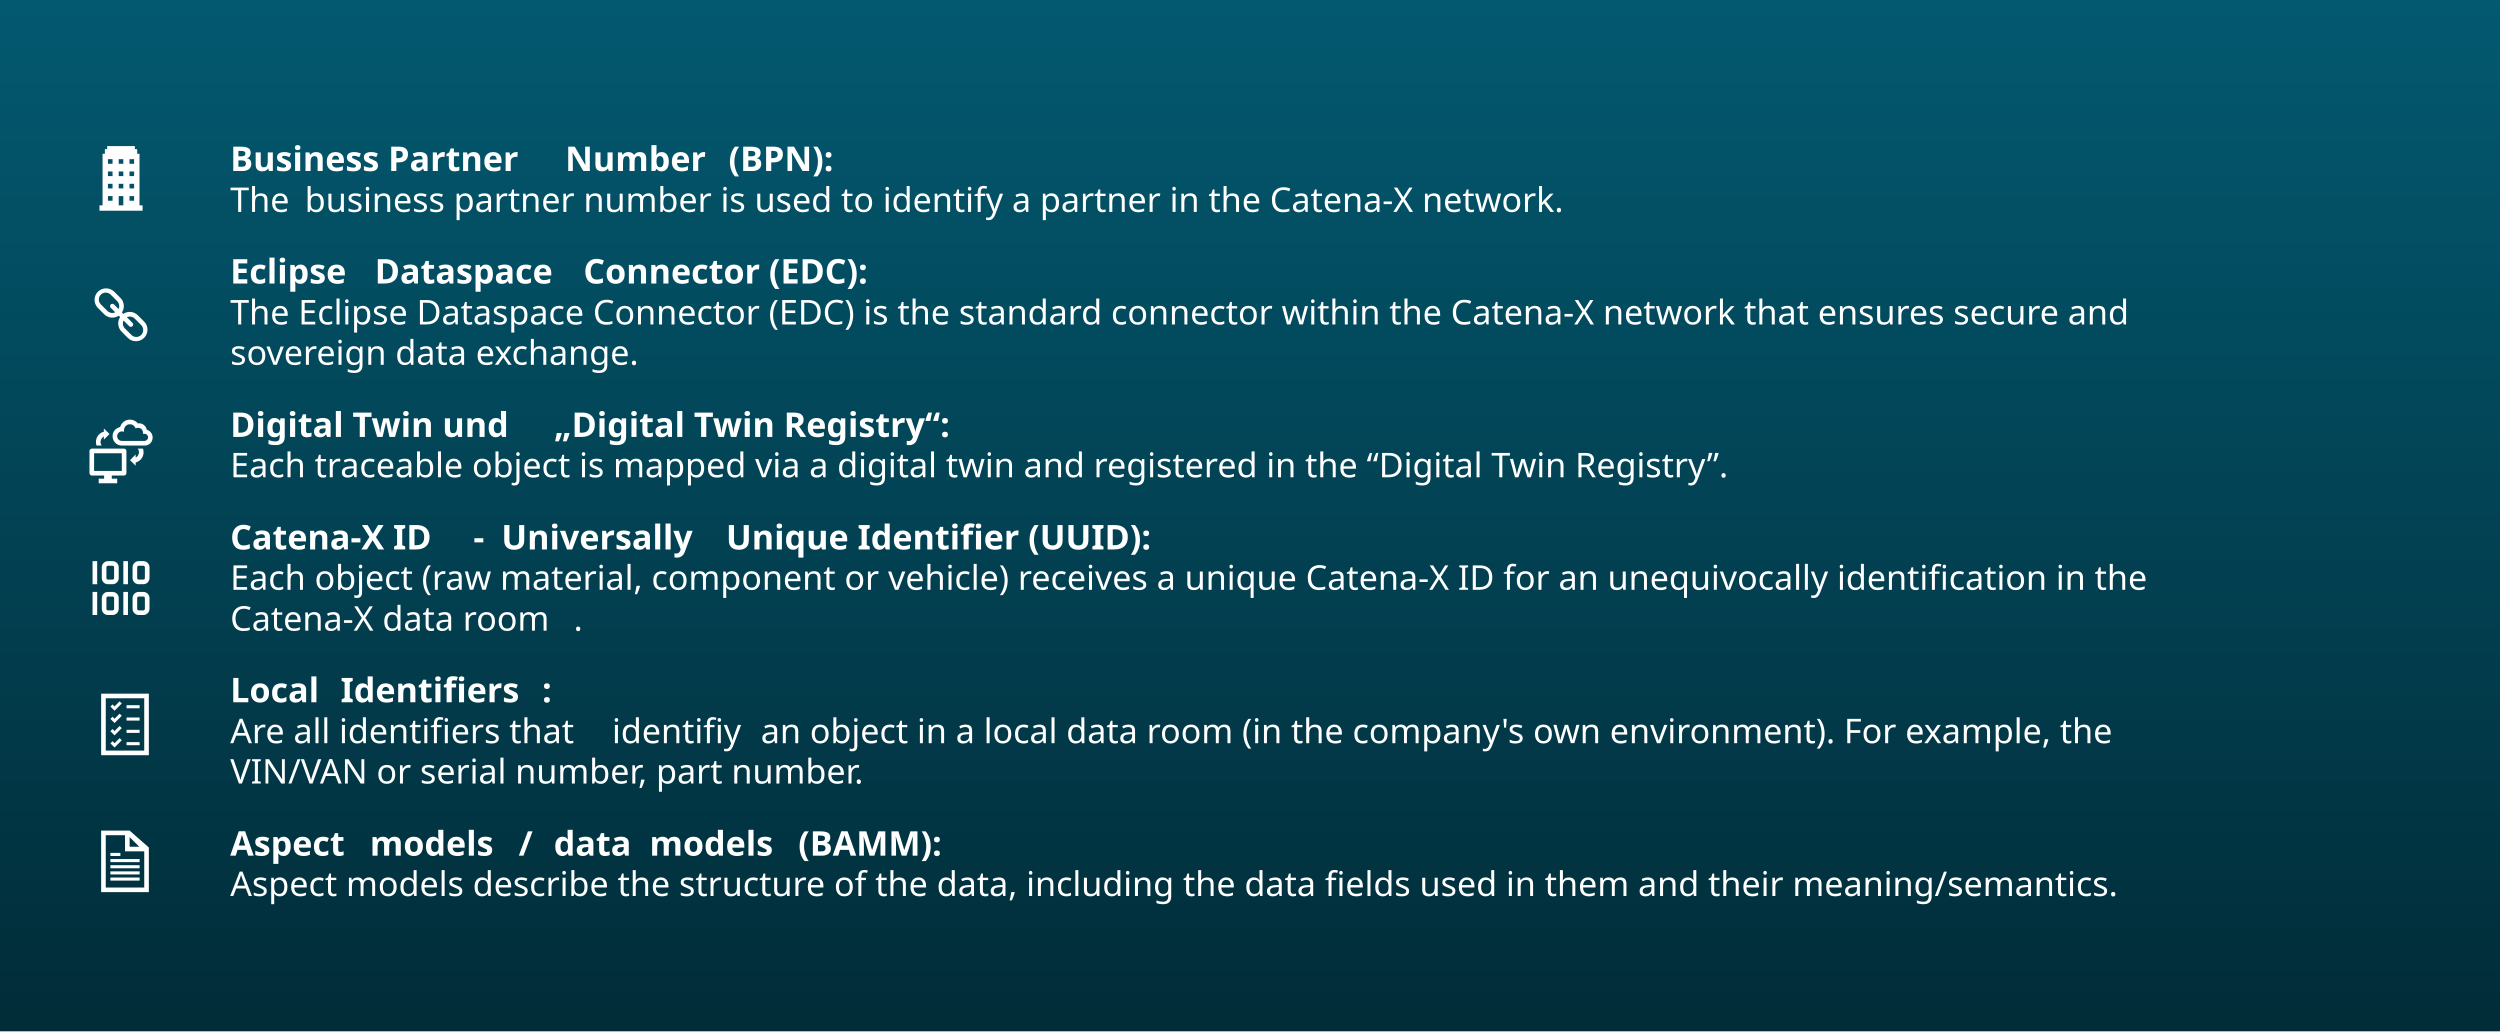
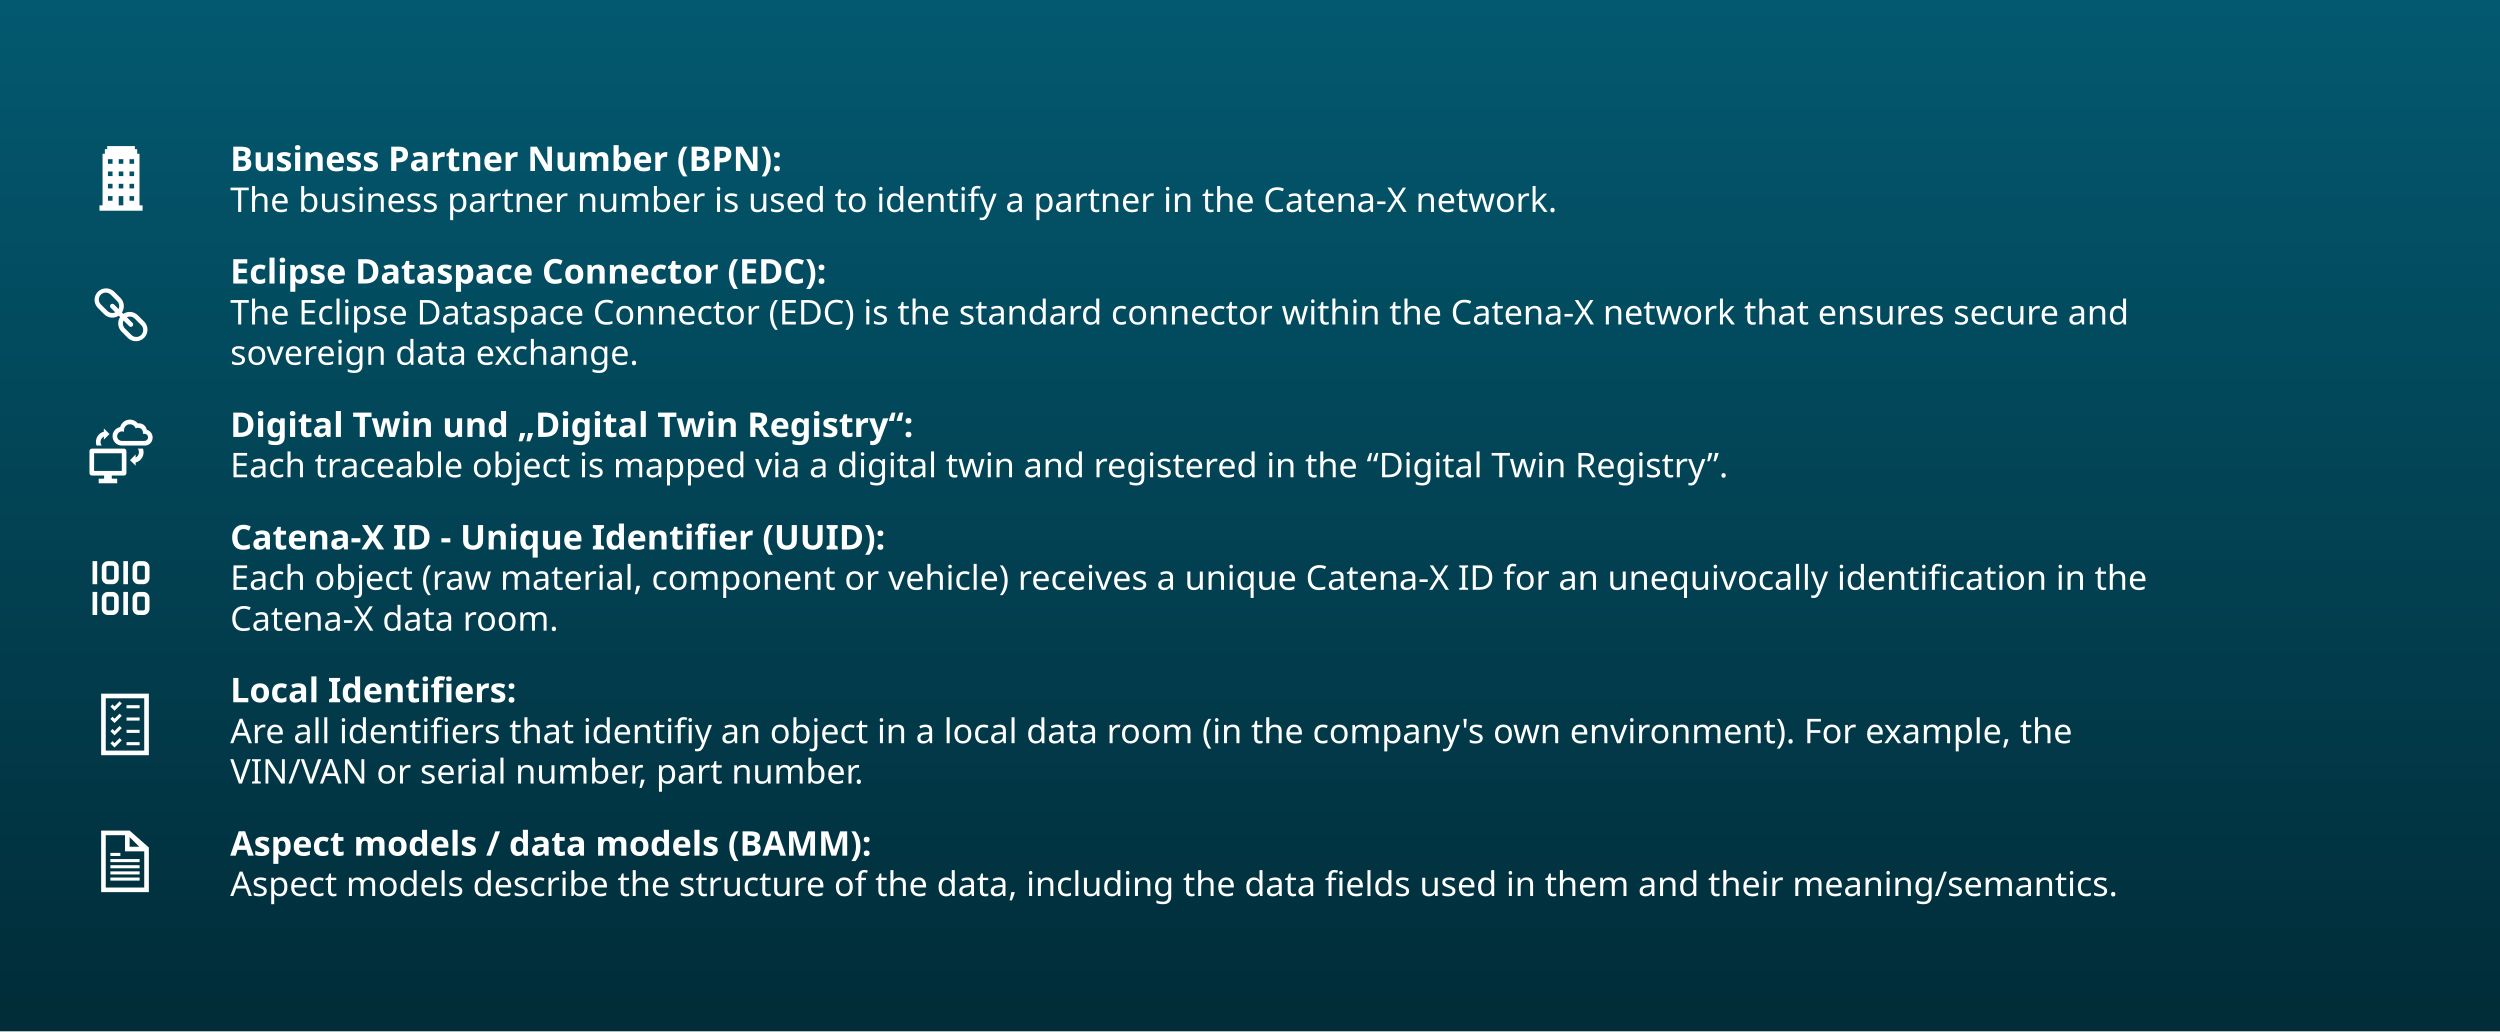
<svg xmlns="http://www.w3.org/2000/svg" xmlns:xlink="http://www.w3.org/1999/xlink" width="4400" height="1815" xml:space="preserve" overflow="hidden">
  <defs>
    <linearGradient id="back" x1="0" x2="0" y1="0" y2="1">
      <stop offset="0%" stop-color="#035970" />
      <stop offset="100%" stop-color="#012c38" />
    </linearGradient>
  </defs>
  <rect x="0" y="0" width="100%" height="100%" fill="url(#back)" />
  <g clip-path="url(#clip0)" transform="matrix(1 0 0 1 0 -444)">
    <g clip-path="url(#clip1)" transform="matrix(0.000360892 0 0 0.000360892 0 448)">
      <g clip-path="url(#clip3)" transform="matrix(1.3116 0 0 1 0 -0.0505593)">
        <use width="100%" height="100%" xlink:href="#img2" opacity="1" transform="scale(2112.61 2112.61)" />
      </g>
    </g>
-     <text fill="#FFFFFF" fill-opacity="1" font-family="Verdana,Verdana_MSFontService,sans-serif" font-style="normal" font-variant="normal" font-weight="700" font-stretch="normal" font-size="60" text-anchor="start" direction="ltr" writing-mode="lr-tb" unicode-bidi="normal" text-decoration="none" transform="matrix(1 0 0 1 405.148 745)">Business Partner </text>
-     <text fill="#FFFFFF" fill-opacity="1" font-family="Verdana,Verdana_MSFontService,sans-serif" font-style="normal" font-variant="normal" font-weight="700" font-stretch="normal" font-size="60" text-anchor="start" direction="ltr" writing-mode="lr-tb" unicode-bidi="normal" text-decoration="none" transform="matrix(1 0 0 1 994.679 745)">Number</text>
-     <text fill="#FFFFFF" fill-opacity="1" font-family="Verdana,Verdana_MSFontService,sans-serif" font-style="normal" font-variant="normal" font-weight="700" font-stretch="normal" font-size="60" text-anchor="start" direction="ltr" writing-mode="lr-tb" unicode-bidi="normal" text-decoration="none" transform="matrix(1 0 0 1 1282.28 745)">(BPN): </text>
-     <text fill="#FFFFFF" fill-opacity="1" font-family="Verdana,Verdana_MSFontService,sans-serif" font-style="normal" font-variant="normal" font-weight="400" font-stretch="normal" font-size="60" text-anchor="start" direction="ltr" writing-mode="lr-tb" unicode-bidi="normal" text-decoration="none" transform="matrix(1 0 0 1 405.148 817)">The </text>
-     <text fill="#FFFFFF" fill-opacity="1" font-family="Verdana,Verdana_MSFontService,sans-serif" font-style="normal" font-variant="normal" font-weight="400" font-stretch="normal" font-size="60" text-anchor="start" direction="ltr" writing-mode="lr-tb" unicode-bidi="normal" text-decoration="none" transform="matrix(1 0 0 1 536.346 817)">business partner number is used to identify a partner in the Catena-X network.</text>
-     <text fill="#FFFFFF" fill-opacity="1" font-family="Verdana,Verdana_MSFontService,sans-serif" font-style="normal" font-variant="normal" font-weight="700" font-stretch="normal" font-size="60" text-anchor="start" direction="ltr" writing-mode="lr-tb" unicode-bidi="normal" text-decoration="none" transform="matrix(1 0 0 1 405.148 943)">Eclipse</text>
-     <text fill="#FFFFFF" fill-opacity="1" font-family="Verdana,Verdana_MSFontService,sans-serif" font-style="normal" font-variant="normal" font-weight="700" font-stretch="normal" font-size="60" text-anchor="start" direction="ltr" writing-mode="lr-tb" unicode-bidi="normal" text-decoration="none" transform="matrix(1 0 0 1 659.523 943)">Dataspace</text>
-     <text fill="#FFFFFF" fill-opacity="1" font-family="Verdana,Verdana_MSFontService,sans-serif" font-style="normal" font-variant="normal" font-weight="700" font-stretch="normal" font-size="60" text-anchor="start" direction="ltr" writing-mode="lr-tb" unicode-bidi="normal" text-decoration="none" transform="matrix(1 0 0 1 1026.76 943)">Connector (EDC): </text>
-     <text fill="#FFFFFF" fill-opacity="1" font-family="Verdana,Verdana_MSFontService,sans-serif" font-style="normal" font-variant="normal" font-weight="400" font-stretch="normal" font-size="60" text-anchor="start" direction="ltr" writing-mode="lr-tb" unicode-bidi="normal" text-decoration="none" transform="matrix(1 0 0 1 405.148 1015)">The Eclipse Dataspace Connector (EDC) is the standard connector within the Catena-X network that ensures secure and </text>
-     <text fill="#FFFFFF" fill-opacity="1" font-family="Verdana,Verdana_MSFontService,sans-serif" font-style="normal" font-variant="normal" font-weight="400" font-stretch="normal" font-size="60" text-anchor="start" direction="ltr" writing-mode="lr-tb" unicode-bidi="normal" text-decoration="none" transform="matrix(1 0 0 1 405.148 1086)">sovereign data exchange.</text>
-     <text fill="#FFFFFF" fill-opacity="1" font-family="Verdana,Verdana_MSFontService,sans-serif" font-style="normal" font-variant="normal" font-weight="700" font-stretch="normal" font-size="60" text-anchor="start" direction="ltr" writing-mode="lr-tb" unicode-bidi="normal" text-decoration="none" transform="matrix(1 0 0 1 405.148 1213)">Digital Twin und </text>
-     <text fill="#FFFFFF" fill-opacity="1" font-family="Verdana,Verdana_MSFontService,sans-serif" font-style="normal" font-variant="normal" font-weight="700" font-stretch="normal" font-size="60" text-anchor="start" direction="ltr" writing-mode="lr-tb" unicode-bidi="normal" text-decoration="none" transform="matrix(1 0 0 1 975.2 1213)">„Digital Twin Registry“: </text>
-     <text fill="#FFFFFF" fill-opacity="1" font-family="Verdana,Verdana_MSFontService,sans-serif" font-style="normal" font-variant="normal" font-weight="400" font-stretch="normal" font-size="60" text-anchor="start" direction="ltr" writing-mode="lr-tb" unicode-bidi="normal" text-decoration="none" transform="matrix(1 0 0 1 405.148 1284)">Each traceable object is mapped via a digital twin and registered in the “Digital Twin Registry”.</text>
-     <text fill="#FFFFFF" fill-opacity="1" font-family="Verdana,Verdana_MSFontService,sans-serif" font-style="normal" font-variant="normal" font-weight="700" font-stretch="normal" font-size="60" text-anchor="start" direction="ltr" writing-mode="lr-tb" unicode-bidi="normal" text-decoration="none" transform="matrix(1 0 0 1 405.148 1411)">Catena-X ID </text>
-     <text fill="#FFFFFF" fill-opacity="1" font-family="Verdana,Verdana_MSFontService,sans-serif" font-style="normal" font-variant="normal" font-weight="700" font-stretch="normal" font-size="60" text-anchor="start" direction="ltr" writing-mode="lr-tb" unicode-bidi="normal" text-decoration="none" transform="matrix(1 0 0 1 833.117 1411)">-</text>
-     <text fill="#FFFFFF" fill-opacity="1" font-family="Verdana,Verdana_MSFontService,sans-serif" font-style="normal" font-variant="normal" font-weight="700" font-stretch="normal" font-size="60" text-anchor="start" direction="ltr" writing-mode="lr-tb" unicode-bidi="normal" text-decoration="none" transform="matrix(1 0 0 1 882.387 1411)">Universally</text>
-     <text fill="#FFFFFF" fill-opacity="1" font-family="Verdana,Verdana_MSFontService,sans-serif" font-style="normal" font-variant="normal" font-weight="700" font-stretch="normal" font-size="60" text-anchor="start" direction="ltr" writing-mode="lr-tb" unicode-bidi="normal" text-decoration="none" transform="matrix(1 0 0 1 1277.7 1411)">Unique Identifier (UUID):</text>
-     <text fill="#FFFFFF" fill-opacity="1" font-family="Verdana,Verdana_MSFontService,sans-serif" font-style="normal" font-variant="normal" font-weight="400" font-stretch="normal" font-size="60" text-anchor="start" direction="ltr" writing-mode="lr-tb" unicode-bidi="normal" text-decoration="none" transform="matrix(1 0 0 1 405.148 1482)">Each object (raw material, component or vehicle) receives a unique Catena-X ID for an unequivocally identification in the </text>
-     <text fill="#FFFFFF" fill-opacity="1" font-family="Verdana,Verdana_MSFontService,sans-serif" font-style="normal" font-variant="normal" font-weight="400" font-stretch="normal" font-size="60" text-anchor="start" direction="ltr" writing-mode="lr-tb" unicode-bidi="normal" text-decoration="none" transform="matrix(1 0 0 1 405.148 1554)">Catena-X data room</text>
-     <text fill="#FFFFFF" fill-opacity="1" font-family="Verdana,Verdana_MSFontService,sans-serif" font-style="normal" font-variant="normal" font-weight="400" font-stretch="normal" font-size="60" text-anchor="start" direction="ltr" writing-mode="lr-tb" unicode-bidi="normal" text-decoration="none" transform="matrix(1 0 0 1 1009.53 1554)">.</text>
-     <text fill="#FFFFFF" fill-opacity="1" font-family="Verdana,Verdana_MSFontService,sans-serif" font-style="normal" font-variant="normal" font-weight="700" font-stretch="normal" font-size="60" text-anchor="start" direction="ltr" writing-mode="lr-tb" unicode-bidi="normal" text-decoration="none" transform="matrix(1 0 0 1 405.148 1680)">Local</text>
-     <text fill="#FFFFFF" fill-opacity="1" font-family="Verdana,Verdana_MSFontService,sans-serif" font-style="normal" font-variant="normal" font-weight="700" font-stretch="normal" font-size="60" text-anchor="start" direction="ltr" writing-mode="lr-tb" unicode-bidi="normal" text-decoration="none" transform="matrix(1 0 0 1 599.367 1680)">Identifiers</text>
-     <text fill="#FFFFFF" fill-opacity="1" font-family="Verdana,Verdana_MSFontService,sans-serif" font-style="normal" font-variant="normal" font-weight="700" font-stretch="normal" font-size="60" text-anchor="start" direction="ltr" writing-mode="lr-tb" unicode-bidi="normal" text-decoration="none" transform="matrix(1 0 0 1 954.002 1680)">:</text>
-     <text fill="#FFFFFF" fill-opacity="1" font-family="Verdana,Verdana_MSFontService,sans-serif" font-style="normal" font-variant="normal" font-weight="400" font-stretch="normal" font-size="60" text-anchor="start" direction="ltr" writing-mode="lr-tb" unicode-bidi="normal" text-decoration="none" transform="matrix(1 0 0 1 405.148 1752)">Are all identifiers that </text>
-     <text fill="#FFFFFF" fill-opacity="1" font-family="Verdana,Verdana_MSFontService,sans-serif" font-style="normal" font-variant="normal" font-weight="400" font-stretch="normal" font-size="60" text-anchor="start" direction="ltr" writing-mode="lr-tb" unicode-bidi="normal" text-decoration="none" transform="matrix(1 0 0 1 1077.18 1752)">identifiy</text>
-     <text fill="#FFFFFF" fill-opacity="1" font-family="Verdana,Verdana_MSFontService,sans-serif" font-style="normal" font-variant="normal" font-weight="400" font-stretch="normal" font-size="60" text-anchor="start" direction="ltr" writing-mode="lr-tb" unicode-bidi="normal" text-decoration="none" transform="matrix(1 0 0 1 1339 1752)">an object in a local data room (in the company's own environment). For example, the </text>
-     <text fill="#FFFFFF" fill-opacity="1" font-family="Verdana,Verdana_MSFontService,sans-serif" font-style="normal" font-variant="normal" font-weight="400" font-stretch="normal" font-size="60" text-anchor="start" direction="ltr" writing-mode="lr-tb" unicode-bidi="normal" text-decoration="none" transform="matrix(1 0 0 1 405.148 1823)">VIN/VAN or serial number, part number.</text>
-     <text fill="#FFFFFF" fill-opacity="1" font-family="Verdana,Verdana_MSFontService,sans-serif" font-style="normal" font-variant="normal" font-weight="700" font-stretch="normal" font-size="60" text-anchor="start" direction="ltr" writing-mode="lr-tb" unicode-bidi="normal" text-decoration="none" transform="matrix(1 0 0 1 405.148 1950)">Aspect</text>
-     <text fill="#FFFFFF" fill-opacity="1" font-family="Verdana,Verdana_MSFontService,sans-serif" font-style="normal" font-variant="normal" font-weight="700" font-stretch="normal" font-size="60" text-anchor="start" direction="ltr" writing-mode="lr-tb" unicode-bidi="normal" text-decoration="none" transform="matrix(1 0 0 1 650.929 1950)">models</text>
-     <text fill="#FFFFFF" fill-opacity="1" font-family="Verdana,Verdana_MSFontService,sans-serif" font-style="normal" font-variant="normal" font-weight="700" font-stretch="normal" font-size="60" text-anchor="start" direction="ltr" writing-mode="lr-tb" unicode-bidi="normal" text-decoration="none" transform="matrix(1 0 0 1 912.752 1950)">/ </text>
-     <text fill="#FFFFFF" fill-opacity="1" font-family="Verdana,Verdana_MSFontService,sans-serif" font-style="normal" font-variant="normal" font-weight="700" font-stretch="normal" font-size="60" text-anchor="start" direction="ltr" writing-mode="lr-tb" unicode-bidi="normal" text-decoration="none" transform="matrix(1 0 0 1 974.627 1950)">data</text>
-     <text fill="#FFFFFF" fill-opacity="1" font-family="Verdana,Verdana_MSFontService,sans-serif" font-style="normal" font-variant="normal" font-weight="700" font-stretch="normal" font-size="60" text-anchor="start" direction="ltr" writing-mode="lr-tb" unicode-bidi="normal" text-decoration="none" transform="matrix(1 0 0 1 1143.06 1950)">models</text>
-     <text fill="#FFFFFF" fill-opacity="1" font-family="Verdana,Verdana_MSFontService,sans-serif" font-style="normal" font-variant="normal" font-weight="700" font-stretch="normal" font-size="60" text-anchor="start" direction="ltr" writing-mode="lr-tb" unicode-bidi="normal" text-decoration="none" transform="matrix(1 0 0 1 1404.89 1950)">(BAMM):</text>
-     <text fill="#FFFFFF" fill-opacity="1" font-family="Verdana,Verdana_MSFontService,sans-serif" font-style="normal" font-variant="normal" font-weight="400" font-stretch="normal" font-size="60" text-anchor="start" direction="ltr" writing-mode="lr-tb" unicode-bidi="normal" text-decoration="none" transform="matrix(1 0 0 1 405.148 2021)">Aspect models describe the structure of the data, including the data fields used in them and their meaning/semantics.</text>
+     <text fill="#FFFFFF" font-family="Verdana,Verdana_MSFontService,sans-serif" font-weight="700" font-size="60" transform="matrix(1 0 0 1 405.148 745)">Business Partner Number (BPN):</text>
+     <text fill="#FFFFFF" font-family="Verdana,Verdana_MSFontService,sans-serif" font-weight="400" font-size="60" transform="matrix(1 0 0 1 405.148 817)">The business partner number is used to identify a partner in the Catena-X network.</text>
+     <text fill="#FFFFFF" font-family="Verdana,Verdana_MSFontService,sans-serif" font-weight="700" font-size="60" transform="matrix(1 0 0 1 405.148 943)">Eclipse Dataspace Connector (EDC): </text>
+     <text fill="#FFFFFF" font-family="Verdana,Verdana_MSFontService,sans-serif" font-weight="400" font-size="60" transform="matrix(1 0 0 1 405.148 1015)">The Eclipse Dataspace Connector (EDC) is the standard connector within the Catena-X network that ensures secure and </text>
+     <text fill="#FFFFFF" font-family="Verdana,Verdana_MSFontService,sans-serif" font-weight="400" font-size="60" transform="matrix(1 0 0 1 405.148 1086)">sovereign data exchange.</text>
+     <text fill="#FFFFFF" font-family="Verdana,Verdana_MSFontService,sans-serif" font-weight="700" font-size="60" transform="matrix(1 0 0 1 405.148 1213)">Digital Twin und „Digital Twin Registry“: </text>
+     <text fill="#FFFFFF" font-family="Verdana,Verdana_MSFontService,sans-serif" font-weight="400" font-size="60" transform="matrix(1 0 0 1 405.148 1284)">Each traceable object is mapped via a digital twin and registered in the “Digital Twin Registry”.</text>
+     <text fill="#FFFFFF" font-family="Verdana,Verdana_MSFontService,sans-serif" font-weight="700" font-size="60" transform="matrix(1 0 0 1 405.148 1411)">Catena-X ID - Unique Identifier (UUID):</text>
+     <text fill="#FFFFFF" font-family="Verdana,Verdana_MSFontService,sans-serif" font-weight="400" font-size="60" transform="matrix(1 0 0 1 405.148 1482)">Each object (raw material, component or vehicle) receives a unique Catena-X ID for an unequivocally identification in the </text>
+     <text fill="#FFFFFF" font-family="Verdana,Verdana_MSFontService,sans-serif" font-weight="400" font-size="60" transform="matrix(1 0 0 1 405.148 1554)">Catena-X data room.</text>
+     <text fill="#FFFFFF" font-family="Verdana,Verdana_MSFontService,sans-serif" font-weight="700" font-size="60" transform="matrix(1 0 0 1 405.148 1680)">Local Identifiers:</text>
+     <text fill="#FFFFFF" font-family="Verdana,Verdana_MSFontService,sans-serif" font-weight="400" font-size="60" transform="matrix(1 0 0 1 405.148 1752)">Are all identifiers that identifiy an object in a local data room (in the company's own environment). For example, the </text>
+     <text fill="#FFFFFF" font-family="Verdana,Verdana_MSFontService,sans-serif" font-weight="400" font-size="60" transform="matrix(1 0 0 1 405.148 1823)">VIN/VAN or serial number, part number.</text>
+     <text fill="#FFFFFF" font-family="Verdana,Verdana_MSFontService,sans-serif" font-weight="700" font-size="60" transform="matrix(1 0 0 1 405.148 1950)">Aspect models / data models (BAMM):</text>
+     <text fill="#FFFFFF" font-family="Verdana,Verdana_MSFontService,sans-serif" font-weight="400" font-size="60" transform="matrix(1 0 0 1 405.148 2021)">Aspect models describe the structure of the data, including the data fields used in them and their meaning/semantics.</text>
    <g clip-path="url(#clip4)">
      <g clip-path="url(#clip5)">
        <g clip-path="url(#clip6)">
-           <path d="M236.021 732.271 227.896 732.271 227.896 724.146 236.021 724.146 236.021 732.271ZM236.021 753.938 227.896 753.938 227.896 745.812 236.021 745.812 236.021 753.938ZM236.021 775.604 227.896 775.604 227.896 767.479 236.021 767.479 236.021 775.604ZM236.021 797.271 227.896 797.271 227.896 789.146 236.021 789.146 236.021 797.271ZM217.063 732.271 208.938 732.271 208.938 724.146 217.063 724.146 217.063 732.271ZM217.063 753.938 208.938 753.938 208.938 745.812 217.063 745.812 217.063 753.938ZM217.063 775.604 208.938 775.604 208.938 767.479 217.063 767.479 217.063 775.604ZM217.063 805.396 208.938 805.396 208.938 789.146 217.063 789.146 217.063 805.396ZM198.104 732.271 189.979 732.271 189.979 724.146 198.104 724.146 198.104 732.271ZM198.104 753.938 189.979 753.938 189.979 745.812 198.104 745.812 198.104 753.938ZM198.104 775.604 189.979 775.604 189.979 767.479 198.104 767.479 198.104 775.604ZM198.104 797.271 189.979 797.271 189.979 789.146 198.104 789.146 198.104 797.271ZM245.5 805.396 245.5 714.667 241.438 714.667 241.438 706.542 237.375 706.542 237.375 701.125 188.625 701.125 188.625 706.542 184.563 706.542 184.563 714.667 180.5 714.667 180.5 805.396 175.083 805.396 175.083 814.875 250.917 814.875 250.917 805.396 245.5 805.396Z" fill="#FFFFFF" fill-rule="nonzero" fill-opacity="1" />
+           <path d="M236.021 732.271 227.896 732.271 227.896 724.146 236.021 724.146 236.021 732.271ZM236.021 753.938 227.896 753.938 227.896 745.812 236.021 745.812 236.021 753.938ZM236.021 775.604 227.896 775.604 227.896 767.479 236.021 767.479 236.021 775.604ZM236.021 797.271 227.896 797.271 227.896 789.146 236.021 789.146 236.021 797.271ZM217.063 732.271 208.938 732.271 208.938 724.146 217.063 724.146 217.063 732.271ZM217.063 753.938 208.938 753.938 208.938 745.812 217.063 745.812 217.063 753.938ZM217.063 775.604 208.938 775.604 208.938 767.479 217.063 767.479 217.063 775.604ZM217.063 805.396 208.938 805.396 208.938 789.146 217.063 789.146 217.063 805.396ZM198.104 732.271 189.979 732.271 189.979 724.146 198.104 724.146 198.104 732.271ZM198.104 753.938 189.979 753.938 189.979 745.812 198.104 745.812 198.104 753.938ZM198.104 775.604 189.979 775.604 189.979 767.479 198.104 767.479 198.104 775.604ZM198.104 797.271 189.979 797.271 189.979 789.146 198.104 789.146 198.104 797.271ZM245.5 805.396 245.5 714.667 241.438 714.667 241.438 706.542 237.375 706.542 237.375 701.125 188.625 701.125 188.625 706.542 184.563 706.542 184.563 714.667 180.5 714.667 180.5 805.396 175.083 805.396 175.083 814.875 250.917 814.875 250.917 805.396 245.5 805.396Z" fill="#FFFFFF" />
        </g>
      </g>
    </g>
    <g clip-path="url(#clip7)">
      <g clip-path="url(#clip8)">
        <g clip-path="url(#clip9)">
-           <path d="M248.479 1033.48C243.74 1038.22 236.021 1038.22 231.281 1033.48L219.771 1021.97C216.115 1018.31 215.167 1012.76 217.469 1008.16L227.49 1018.18C229.115 1019.67 231.552 1019.67 233.177 1018.04 234.667 1016.55 234.802 1013.98 233.313 1012.35L223.292 1002.33C227.896 1000.17 233.448 1001.11 237.104 1004.77L248.615 1016.28C253.219 1021.02 253.219 1028.6 248.479 1033.48ZM189.031 991.229 177.521 979.719C172.781 974.979 172.781 967.26 177.521 962.521 182.261 957.781 189.979 957.781 194.719 962.521L206.229 974.031C209.886 977.687 210.833 983.24 208.667 987.844L200.542 979.719C198.917 978.229 196.479 978.229 194.854 979.854 193.365 981.344 193.229 983.917 194.719 985.542L202.844 993.667C198.24 995.833 192.688 994.885 189.031 991.229ZM254.167 1010.46 242.656 998.948C235.886 992.042 225.052 990.958 217.063 996.375L214.625 993.937C219.906 985.948 218.823 975.25 212.052 968.344L200.542 956.833C192.552 949.521 180.094 949.792 172.375 957.375 164.656 965.094 164.386 977.417 171.833 985.542L183.344 997.052C190.115 1003.96 200.948 1005.04 208.938 999.625L211.375 1002.06C206.094 1010.05 207.177 1020.75 213.948 1027.66L225.458 1039.17C233.448 1046.61 245.906 1046.34 253.625 1038.62 261.344 1030.91 261.615 1018.45 254.167 1010.46Z" fill="#FFFFFF" fill-rule="nonzero" fill-opacity="1" />
+           <path d="M248.479 1033.48C243.74 1038.22 236.021 1038.22 231.281 1033.48L219.771 1021.97C216.115 1018.31 215.167 1012.76 217.469 1008.16L227.49 1018.18C229.115 1019.67 231.552 1019.67 233.177 1018.04 234.667 1016.55 234.802 1013.98 233.313 1012.35L223.292 1002.33C227.896 1000.17 233.448 1001.11 237.104 1004.77L248.615 1016.28C253.219 1021.02 253.219 1028.6 248.479 1033.48ZM189.031 991.229 177.521 979.719C172.781 974.979 172.781 967.26 177.521 962.521 182.261 957.781 189.979 957.781 194.719 962.521L206.229 974.031C209.886 977.687 210.833 983.24 208.667 987.844L200.542 979.719C198.917 978.229 196.479 978.229 194.854 979.854 193.365 981.344 193.229 983.917 194.719 985.542L202.844 993.667C198.24 995.833 192.688 994.885 189.031 991.229ZM254.167 1010.46 242.656 998.948C235.886 992.042 225.052 990.958 217.063 996.375L214.625 993.937C219.906 985.948 218.823 975.25 212.052 968.344L200.542 956.833C192.552 949.521 180.094 949.792 172.375 957.375 164.656 965.094 164.386 977.417 171.833 985.542L183.344 997.052C190.115 1003.96 200.948 1005.04 208.938 999.625L211.375 1002.06C206.094 1010.05 207.177 1020.75 213.948 1027.66L225.458 1039.17C233.448 1046.61 245.906 1046.34 253.625 1038.62 261.344 1030.91 261.615 1018.45 254.167 1010.46Z" fill="#FFFFFF" />
        </g>
      </g>
    </g>
    <g clip-path="url(#clip10)">
      <g clip-path="url(#clip11)">
        <g clip-path="url(#clip12)">
-           <path d="M258.229 1200.27C257.146 1193.91 251.458 1189.03 244.823 1189.03 244.146 1189.03 243.333 1189.17 242.656 1189.17 239.406 1185.1 234.396 1182.53 228.708 1182.53 220.448 1182.53 213.542 1188.08 211.375 1195.67 203.792 1197.16 198.104 1203.79 198.104 1211.78 198.104 1220.85 205.417 1228.17 214.354 1228.17L214.354 1228.17C214.354 1228.17 254.438 1228.17 254.979 1228.17 262.833 1228.17 268.656 1221.8 268.656 1213.95 268.656 1207.45 264.188 1202.03 258.229 1200.27ZM254.167 1220.04 214.083 1220.04C210.969 1219.77 208.261 1218.01 206.906 1215.3 205.688 1212.46 205.958 1209.21 207.854 1206.64 209.479 1204.47 211.917 1203.25 214.49 1203.25 214.896 1203.25 215.438 1203.25 215.844 1203.39L218.281 1203.79 218.281 1201.08C218.281 1196.21 221.531 1192.01 226.271 1190.93 227.083 1190.79 227.896 1190.66 228.708 1190.66 228.708 1190.66 228.708 1190.66 228.708 1190.66 228.708 1190.66 228.708 1190.66 228.708 1190.66 232.636 1190.66 236.156 1192.82 237.917 1196.34L238.729 1197.97 240.49 1197.29C241.302 1197.02 242.25 1196.89 243.198 1196.89 244.958 1196.89 246.583 1197.43 248.073 1198.37 250.24 1200 251.594 1202.57 251.594 1205.28L251.594 1207.45 254.302 1207.45C257.823 1207.45 260.667 1210.29 260.667 1213.81 260.531 1217.2 257.688 1220.04 254.167 1220.04Z" fill="#FFFFFF" fill-rule="nonzero" fill-opacity="1" />
-           <path d="M218.146 1233.58 161.813 1233.58C159.375 1233.58 157.479 1235.48 157.479 1237.92L157.479 1276.65C157.479 1279.08 159.375 1280.98 161.813 1280.98 161.813 1280.98 161.813 1280.98 161.813 1280.98L183.208 1280.98 183.208 1286.4 173.729 1286.4 173.729 1294.52 206.229 1294.52 206.229 1286.4 196.75 1286.4 196.75 1280.98 218.146 1280.98C220.583 1280.98 222.479 1279.08 222.479 1276.65L222.479 1237.92C222.479 1235.48 220.583 1233.58 218.146 1233.58ZM214.354 1272.85 165.604 1272.85 165.604 1241.71 214.354 1241.71 214.354 1272.85Z" fill="#FFFFFF" fill-rule="nonzero" fill-opacity="1" />
-           <path d="M242.521 1233.58C243.875 1235.34 244.552 1237.65 244.552 1239.81 244.552 1243.87 242.25 1247.53 238.729 1249.43L238.729 1243.87 228.844 1253.9 238.729 1263.65 238.729 1258.09C248.886 1255.39 254.844 1244.96 252 1234.8 251.865 1234.4 251.729 1233.99 251.594 1233.58L242.521 1233.58Z" fill="#FFFFFF" fill-rule="nonzero" fill-opacity="1" />
-           <path d="M179.011 1228.17C177.927 1226.81 176.979 1224.1 176.979 1221.94 176.979 1217.87 179.281 1214.22 182.802 1212.32L182.802 1217.87 192.688 1207.85 182.802 1198.1 182.802 1203.66C172.646 1206.36 166.688 1216.79 169.531 1226.95 169.667 1227.35 169.802 1227.76 169.938 1228.17L179.011 1228.17Z" fill="#FFFFFF" fill-rule="nonzero" fill-opacity="1" />
+           <path d="M258.229 1200.27C257.146 1193.91 251.458 1189.03 244.823 1189.03 244.146 1189.03 243.333 1189.17 242.656 1189.17 239.406 1185.1 234.396 1182.53 228.708 1182.53 220.448 1182.53 213.542 1188.08 211.375 1195.67 203.792 1197.16 198.104 1203.79 198.104 1211.78 198.104 1220.85 205.417 1228.17 214.354 1228.17L214.354 1228.17C214.354 1228.17 254.438 1228.17 254.979 1228.17 262.833 1228.17 268.656 1221.8 268.656 1213.95 268.656 1207.45 264.188 1202.03 258.229 1200.27ZM254.167 1220.04 214.083 1220.04C210.969 1219.77 208.261 1218.01 206.906 1215.3 205.688 1212.46 205.958 1209.21 207.854 1206.64 209.479 1204.47 211.917 1203.25 214.49 1203.25 214.896 1203.25 215.438 1203.25 215.844 1203.39L218.281 1203.79 218.281 1201.08C218.281 1196.21 221.531 1192.01 226.271 1190.93 227.083 1190.79 227.896 1190.66 228.708 1190.66 228.708 1190.66 228.708 1190.66 228.708 1190.66 228.708 1190.66 228.708 1190.66 228.708 1190.66 232.636 1190.66 236.156 1192.82 237.917 1196.34L238.729 1197.97 240.49 1197.29C241.302 1197.02 242.25 1196.89 243.198 1196.89 244.958 1196.89 246.583 1197.43 248.073 1198.37 250.24 1200 251.594 1202.57 251.594 1205.28L251.594 1207.45 254.302 1207.45C257.823 1207.45 260.667 1210.29 260.667 1213.81 260.531 1217.2 257.688 1220.04 254.167 1220.04Z" fill="#FFFFFF" />
+           <path d="M218.146 1233.58 161.813 1233.58C159.375 1233.58 157.479 1235.48 157.479 1237.92L157.479 1276.65C157.479 1279.08 159.375 1280.98 161.813 1280.98 161.813 1280.98 161.813 1280.98 161.813 1280.98L183.208 1280.98 183.208 1286.4 173.729 1286.4 173.729 1294.52 206.229 1294.52 206.229 1286.4 196.75 1286.4 196.75 1280.98 218.146 1280.98C220.583 1280.98 222.479 1279.08 222.479 1276.65L222.479 1237.92C222.479 1235.48 220.583 1233.58 218.146 1233.58ZM214.354 1272.85 165.604 1272.85 165.604 1241.71 214.354 1241.71 214.354 1272.85Z" fill="#FFFFFF" />
+           <path d="M242.521 1233.58C243.875 1235.34 244.552 1237.65 244.552 1239.81 244.552 1243.87 242.25 1247.53 238.729 1249.43L238.729 1243.87 228.844 1253.9 238.729 1263.65 238.729 1258.09C248.886 1255.39 254.844 1244.96 252 1234.8 251.865 1234.4 251.729 1233.99 251.594 1233.58L242.521 1233.58Z" fill="#FFFFFF" />
+           <path d="M179.011 1228.17C177.927 1226.81 176.979 1224.1 176.979 1221.94 176.979 1217.87 179.281 1214.22 182.802 1212.32L182.802 1217.87 192.688 1207.85 182.802 1198.1 182.802 1203.66C172.646 1206.36 166.688 1216.79 169.531 1226.95 169.667 1227.35 169.802 1227.76 169.938 1228.17L179.011 1228.17Z" fill="#FFFFFF" />
        </g>
      </g>
    </g>
    <g clip-path="url(#clip13)">
      <g clip-path="url(#clip14)">
        <g clip-path="url(#clip15)">
-           <path d="M14.904 17.604 23.029 17.604 23.029 58.229 14.904 58.229Z" fill="#FFFFFF" fill-rule="nonzero" fill-opacity="1" transform="matrix(1 0 0 1 148 1414)" />
-           <path d="M50.112 25.729C51.608 25.729 52.821 26.942 52.821 28.438L52.821 47.396C52.821 48.892 51.608 50.104 50.112 50.104L41.987 50.104C40.492 50.104 39.279 48.892 39.279 47.396L39.279 28.438C39.279 26.942 40.492 25.729 41.987 25.729L50.112 25.729M50.112 17.604 41.987 17.604C36.004 17.604 31.154 22.454 31.154 28.438L31.154 47.396C31.154 53.379 36.004 58.229 41.987 58.229L50.112 58.229C56.095 58.229 60.946 53.379 60.946 47.396L60.946 28.438C60.946 22.454 56.095 17.604 50.112 17.604Z" fill="#FFFFFF" fill-rule="nonzero" fill-opacity="1" transform="matrix(1 0 0 1 148 1414)" />
-           <path d="M69.071 17.604 77.196 17.604 77.196 58.229 69.071 58.229Z" fill="#FFFFFF" fill-rule="nonzero" fill-opacity="1" transform="matrix(1 0 0 1 148 1414)" />
-           <path d="M104.279 25.729C105.775 25.729 106.987 26.942 106.987 28.438L106.987 47.396C106.987 48.892 105.775 50.104 104.279 50.104L96.154 50.104C94.658 50.104 93.446 48.892 93.446 47.396L93.446 28.438C93.446 26.942 94.658 25.729 96.154 25.729L104.279 25.729M104.279 17.604 96.154 17.604C90.171 17.604 85.321 22.454 85.321 28.438L85.321 47.396C85.321 53.379 90.171 58.229 96.154 58.229L104.279 58.229C110.262 58.229 115.112 53.379 115.112 47.396L115.112 28.438C115.112 22.454 110.262 17.604 104.279 17.604Z" fill="#FFFFFF" fill-rule="nonzero" fill-opacity="1" transform="matrix(1 0 0 1 148 1414)" />
-           <path d="M14.904 71.771 23.029 71.771 23.029 112.396 14.904 112.396Z" fill="#FFFFFF" fill-rule="nonzero" fill-opacity="1" transform="matrix(1 0 0 1 148 1414)" />
-           <path d="M50.112 79.896C51.608 79.896 52.821 81.108 52.821 82.604L52.821 101.562C52.821 103.058 51.608 104.271 50.112 104.271L41.987 104.271C40.492 104.271 39.279 103.058 39.279 101.562L39.279 82.604C39.279 81.108 40.492 79.896 41.987 79.896L50.112 79.896M50.112 71.771 41.987 71.771C36.004 71.771 31.154 76.621 31.154 82.604L31.154 101.562C31.154 107.546 36.004 112.396 41.987 112.396L50.112 112.396C56.095 112.396 60.946 107.546 60.946 101.562L60.946 82.604C60.946 76.621 56.095 71.771 50.112 71.771Z" fill="#FFFFFF" fill-rule="nonzero" fill-opacity="1" transform="matrix(1 0 0 1 148 1414)" />
-           <path d="M69.071 71.771 77.196 71.771 77.196 112.396 69.071 112.396Z" fill="#FFFFFF" fill-rule="nonzero" fill-opacity="1" transform="matrix(1 0 0 1 148 1414)" />
-           <path d="M104.279 79.896C105.775 79.896 106.987 81.108 106.987 82.604L106.987 101.562C106.987 103.058 105.775 104.271 104.279 104.271L96.154 104.271C94.658 104.271 93.446 103.058 93.446 101.562L93.446 82.604C93.446 81.108 94.658 79.896 96.154 79.896L104.279 79.896M104.279 71.771 96.154 71.771C90.171 71.771 85.321 76.621 85.321 82.604L85.321 101.562C85.321 107.546 90.171 112.396 96.154 112.396L104.279 112.396C110.262 112.396 115.112 107.546 115.112 101.562L115.112 82.604C115.112 76.621 110.262 71.771 104.279 71.771Z" fill="#FFFFFF" fill-rule="nonzero" fill-opacity="1" transform="matrix(1 0 0 1 148 1414)" />
+           <path d="M14.904 17.604 23.029 17.604 23.029 58.229 14.904 58.229Z" fill="#FFFFFF" fill-rule="nonzero" transform="matrix(1 0 0 1 148 1414)" />
+           <path d="M50.112 25.729C51.608 25.729 52.821 26.942 52.821 28.438L52.821 47.396C52.821 48.892 51.608 50.104 50.112 50.104L41.987 50.104C40.492 50.104 39.279 48.892 39.279 47.396L39.279 28.438C39.279 26.942 40.492 25.729 41.987 25.729L50.112 25.729M50.112 17.604 41.987 17.604C36.004 17.604 31.154 22.454 31.154 28.438L31.154 47.396C31.154 53.379 36.004 58.229 41.987 58.229L50.112 58.229C56.095 58.229 60.946 53.379 60.946 47.396L60.946 28.438C60.946 22.454 56.095 17.604 50.112 17.604Z" fill="#FFFFFF" fill-rule="nonzero" transform="matrix(1 0 0 1 148 1414)" />
+           <path d="M69.071 17.604 77.196 17.604 77.196 58.229 69.071 58.229Z" fill="#FFFFFF" fill-rule="nonzero" transform="matrix(1 0 0 1 148 1414)" />
+           <path d="M104.279 25.729C105.775 25.729 106.987 26.942 106.987 28.438L106.987 47.396C106.987 48.892 105.775 50.104 104.279 50.104L96.154 50.104C94.658 50.104 93.446 48.892 93.446 47.396L93.446 28.438C93.446 26.942 94.658 25.729 96.154 25.729L104.279 25.729M104.279 17.604 96.154 17.604C90.171 17.604 85.321 22.454 85.321 28.438L85.321 47.396C85.321 53.379 90.171 58.229 96.154 58.229L104.279 58.229C110.262 58.229 115.112 53.379 115.112 47.396L115.112 28.438C115.112 22.454 110.262 17.604 104.279 17.604Z" fill="#FFFFFF" fill-rule="nonzero" transform="matrix(1 0 0 1 148 1414)" />
+           <path d="M14.904 71.771 23.029 71.771 23.029 112.396 14.904 112.396Z" fill="#FFFFFF" fill-rule="nonzero" transform="matrix(1 0 0 1 148 1414)" />
+           <path d="M50.112 79.896C51.608 79.896 52.821 81.108 52.821 82.604L52.821 101.562C52.821 103.058 51.608 104.271 50.112 104.271L41.987 104.271C40.492 104.271 39.279 103.058 39.279 101.562L39.279 82.604C39.279 81.108 40.492 79.896 41.987 79.896L50.112 79.896M50.112 71.771 41.987 71.771C36.004 71.771 31.154 76.621 31.154 82.604L31.154 101.562C31.154 107.546 36.004 112.396 41.987 112.396L50.112 112.396C56.095 112.396 60.946 107.546 60.946 101.562L60.946 82.604C60.946 76.621 56.095 71.771 50.112 71.771Z" fill="#FFFFFF" fill-rule="nonzero" transform="matrix(1 0 0 1 148 1414)" />
+           <path d="M69.071 71.771 77.196 71.771 77.196 112.396 69.071 112.396Z" fill="#FFFFFF" fill-rule="nonzero" transform="matrix(1 0 0 1 148 1414)" />
+           <path d="M104.279 79.896C105.775 79.896 106.987 81.108 106.987 82.604L106.987 101.562C106.987 103.058 105.775 104.271 104.279 104.271L96.154 104.271C94.658 104.271 93.446 103.058 93.446 101.562L93.446 82.604C93.446 81.108 94.658 79.896 96.154 79.896L104.279 79.896M104.279 71.771 96.154 71.771C90.171 71.771 85.321 76.621 85.321 82.604L85.321 101.562C85.321 107.546 90.171 112.396 96.154 112.396L104.279 112.396C110.262 112.396 115.112 107.546 115.112 101.562L115.112 82.604C115.112 76.621 110.262 71.771 104.279 71.771Z" fill="#FFFFFF" fill-rule="nonzero" transform="matrix(1 0 0 1 148 1414)" />
        </g>
      </g>
    </g>
    <g clip-path="url(#clip16)">
      <g clip-path="url(#clip17)">
        <g clip-path="url(#clip18)">
-           <path d="M186.146 1672.96 253.854 1672.96 253.854 1765.04 186.146 1765.04 186.146 1672.96ZM178.021 1773.17 261.979 1773.17 261.979 1664.83 178.021 1664.83 178.021 1773.17Z" fill="#FFFFFF" fill-rule="nonzero" fill-opacity="1" />
-           <path d="M222.708 1685.15 245.729 1685.15 245.729 1690.56 222.708 1690.56Z" fill="#FFFFFF" fill-rule="nonzero" fill-opacity="1" />
-           <path d="M222.708 1706.81 245.729 1706.81 245.729 1712.23 222.708 1712.23Z" fill="#FFFFFF" fill-rule="nonzero" fill-opacity="1" />
-           <path d="M222.708 1750.15 245.729 1750.15 245.729 1755.56 222.708 1755.56Z" fill="#FFFFFF" fill-rule="nonzero" fill-opacity="1" />
-           <path d="M222.708 1728.48 245.729 1728.48 245.729 1733.9 222.708 1733.9Z" fill="#FFFFFF" fill-rule="nonzero" fill-opacity="1" />
-           <path d="M214.312 1682.17 210.521 1678.38 201.583 1687.31 198.063 1683.79 194.271 1687.58 201.583 1694.9Z" fill="#FFFFFF" fill-rule="nonzero" fill-opacity="1" />
-           <path d="M214.312 1703.83 210.521 1700.04 201.583 1708.98 198.063 1705.46 194.271 1709.25 201.583 1716.56Z" fill="#FFFFFF" fill-rule="nonzero" fill-opacity="1" />
-           <path d="M214.312 1725.5 210.521 1721.71 201.583 1730.65 198.063 1727.13 194.271 1730.92 201.583 1738.23Z" fill="#FFFFFF" fill-rule="nonzero" fill-opacity="1" />
-           <path d="M214.312 1746.9 210.521 1743.1 201.583 1752.04 198.063 1748.52 194.271 1752.31 201.583 1759.63Z" fill="#FFFFFF" fill-rule="nonzero" fill-opacity="1" />
+           <path d="M186.146 1672.96 253.854 1672.96 253.854 1765.04 186.146 1765.04 186.146 1672.96ZM178.021 1773.17 261.979 1773.17 261.979 1664.83 178.021 1664.83 178.021 1773.17Z" fill="#FFFFFF" />
+           <path d="M222.708 1685.15 245.729 1685.15 245.729 1690.56 222.708 1690.56Z" fill="#FFFFFF" />
+           <path d="M222.708 1706.81 245.729 1706.81 245.729 1712.23 222.708 1712.23Z" fill="#FFFFFF" />
+           <path d="M222.708 1750.15 245.729 1750.15 245.729 1755.56 222.708 1755.56Z" fill="#FFFFFF" />
+           <path d="M222.708 1728.48 245.729 1728.48 245.729 1733.9 222.708 1733.9Z" fill="#FFFFFF" />
+           <path d="M214.312 1682.17 210.521 1678.38 201.583 1687.31 198.063 1683.79 194.271 1687.58 201.583 1694.9Z" fill="#FFFFFF" />
+           <path d="M214.312 1703.83 210.521 1700.04 201.583 1708.98 198.063 1705.46 194.271 1709.25 201.583 1716.56Z" fill="#FFFFFF" />
+           <path d="M214.312 1725.5 210.521 1721.71 201.583 1730.65 198.063 1727.13 194.271 1730.92 201.583 1738.23Z" fill="#FFFFFF" />
+           <path d="M214.312 1746.9 210.521 1743.1 201.583 1752.04 198.063 1748.52 194.271 1752.31 201.583 1759.63Z" fill="#FFFFFF" />
        </g>
      </g>
    </g>
    <g clip-path="url(#clip19)">
      <g clip-path="url(#clip20)">
        <g clip-path="url(#clip21)">
-           <path d="M186.146 2006.04 186.146 1913.96 220 1913.96 220 1942.4 253.854 1942.4 253.854 2006.04 186.146 2006.04ZM228.125 1917.34 245.052 1934.27 228.125 1934.27 228.125 1917.34ZM228.125 1905.83 178.021 1905.83 178.021 2014.17 261.979 2014.17 261.979 1935.63 228.125 1905.83Z" fill="#FFFFFF" fill-rule="nonzero" fill-opacity="1" />
-           <path d="M194.271 1955.94 245.729 1955.94 245.729 1961.35 194.271 1961.35Z" fill="#FFFFFF" fill-rule="nonzero" fill-opacity="1" />
-           <path d="M194.271 1945.1 211.875 1945.1 211.875 1950.52 194.271 1950.52Z" fill="#FFFFFF" fill-rule="nonzero" fill-opacity="1" />
-           <path d="M194.271 1966.77 245.729 1966.77 245.729 1972.19 194.271 1972.19Z" fill="#FFFFFF" fill-rule="nonzero" fill-opacity="1" />
-           <path d="M194.271 1977.6 245.729 1977.6 245.729 1983.02 194.271 1983.02Z" fill="#FFFFFF" fill-rule="nonzero" fill-opacity="1" />
-           <path d="M194.271 1988.44 245.729 1988.44 245.729 1993.85 194.271 1993.85Z" fill="#FFFFFF" fill-rule="nonzero" fill-opacity="1" />
+           <path d="M186.146 2006.04 186.146 1913.96 220 1913.96 220 1942.4 253.854 1942.4 253.854 2006.04 186.146 2006.04ZM228.125 1917.34 245.052 1934.27 228.125 1934.27 228.125 1917.34ZM228.125 1905.83 178.021 1905.83 178.021 2014.17 261.979 2014.17 261.979 1935.63 228.125 1905.83Z" fill="#FFFFFF" />
+           <path d="M194.271 1955.94 245.729 1955.94 245.729 1961.35 194.271 1961.35Z" fill="#FFFFFF" />
+           <path d="M194.271 1945.1 211.875 1945.1 211.875 1950.52 194.271 1950.52Z" fill="#FFFFFF" />
+           <path d="M194.271 1966.77 245.729 1966.77 245.729 1972.19 194.271 1972.19Z" fill="#FFFFFF" />
+           <path d="M194.271 1977.6 245.729 1977.6 245.729 1983.02 194.271 1983.02Z" fill="#FFFFFF" />
+           <path d="M194.271 1988.44 245.729 1988.44 245.729 1993.85 194.271 1993.85Z" fill="#FFFFFF" />
        </g>
      </g>
    </g>
  </g>
</svg>
